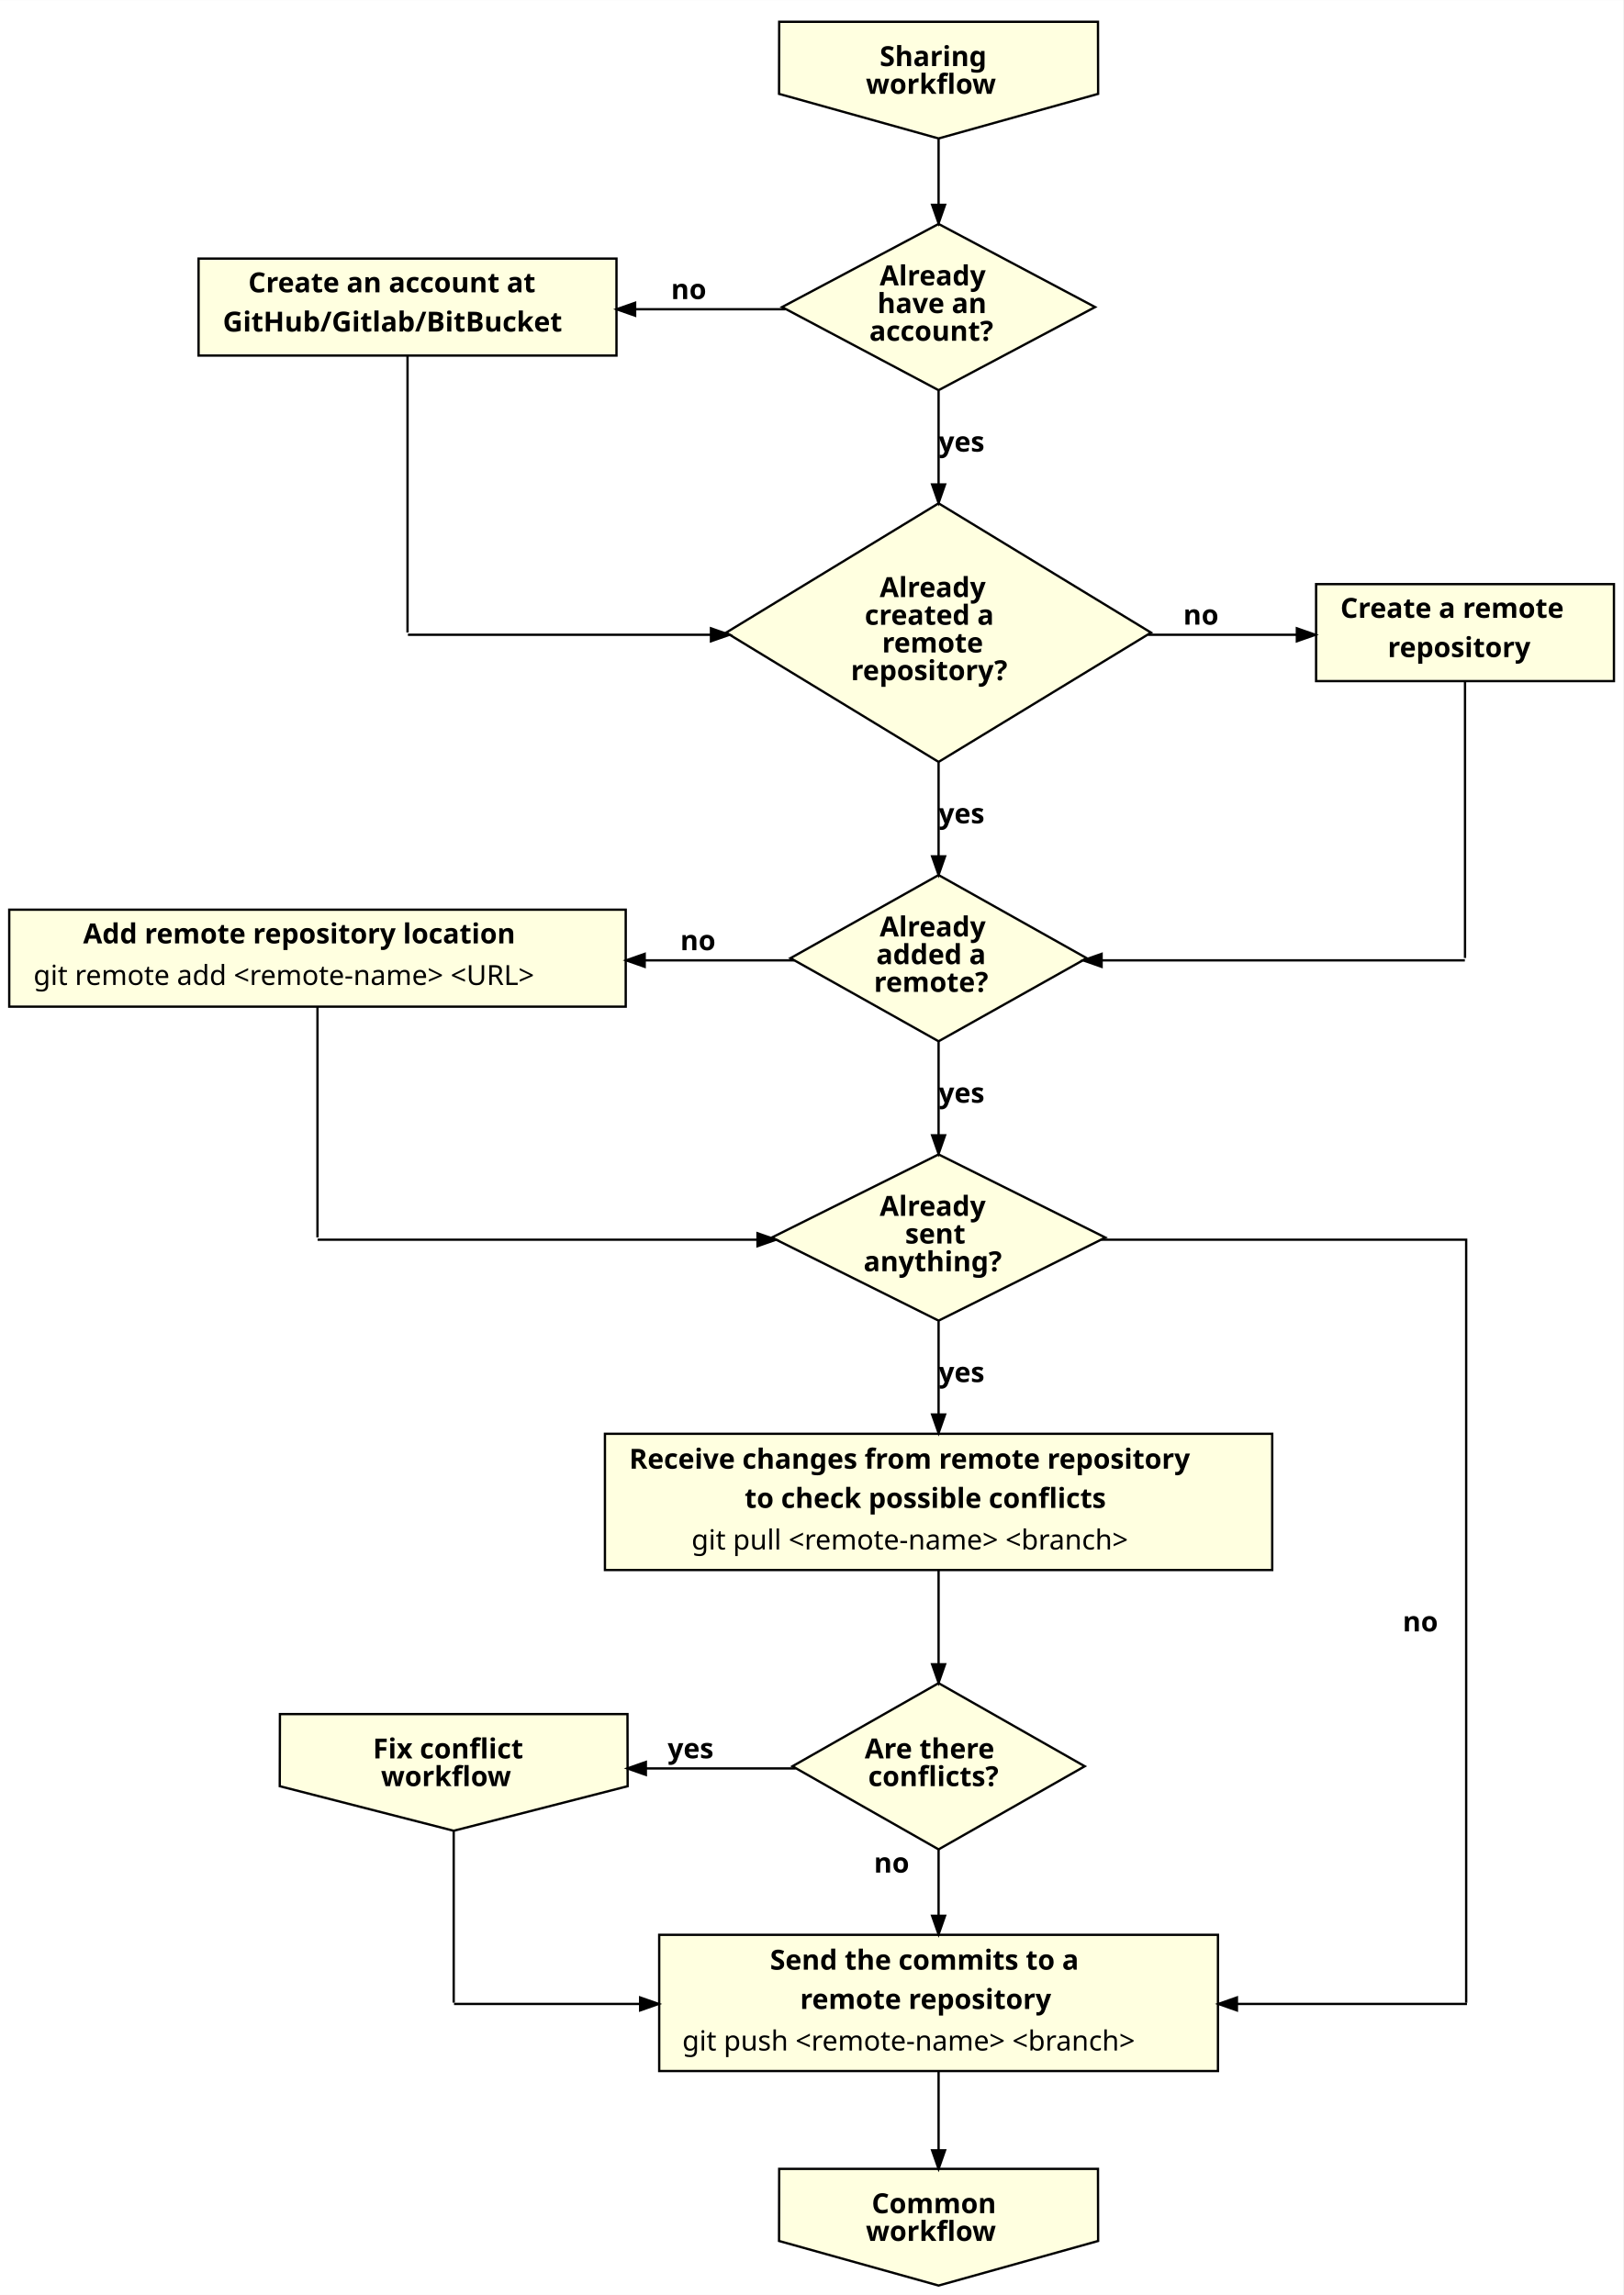
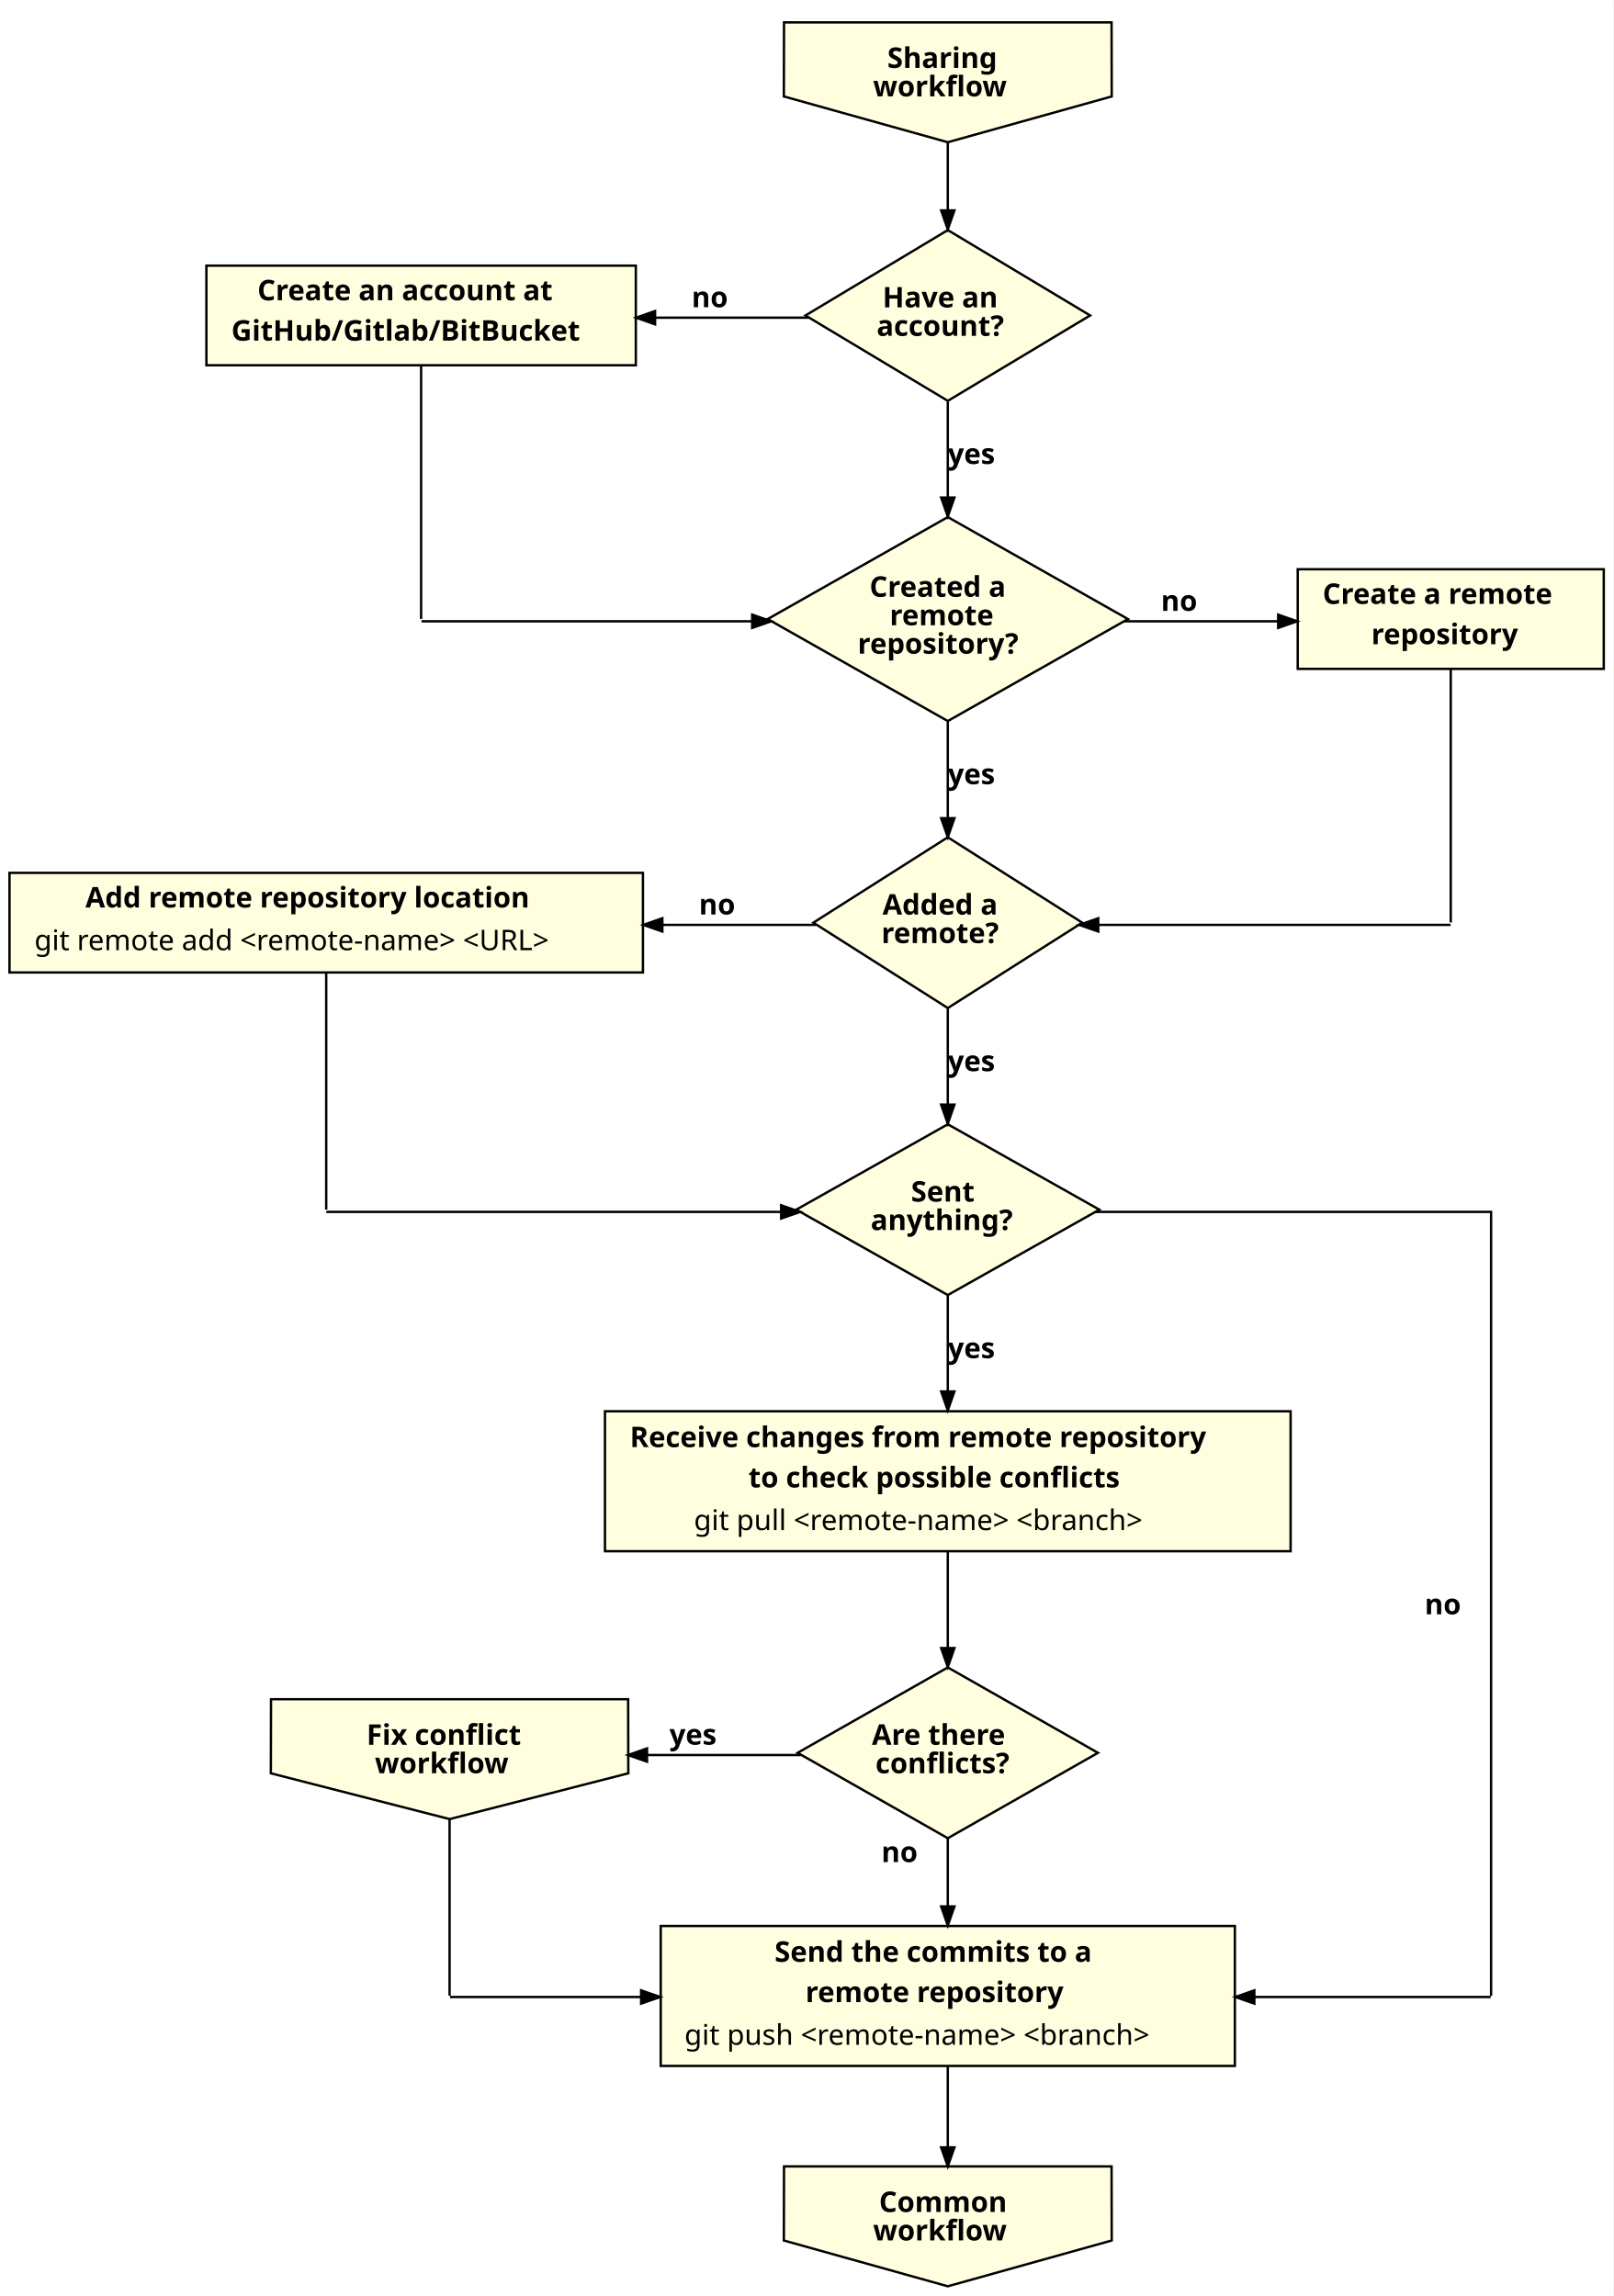
- <svg xmlns="http://www.w3.org/2000/svg" width="703pt" height="994pt" viewBox="0.00 0.00 703.00 993.88">
-   <g id="graph0" class="graph" transform="scale(1 1) rotate(0) translate(4 989.876)">
-     <polygon fill="white" stroke="none" points="-4,4 -4,-989.876 699,-989.876 699,4 -4,4" />
+ <svg xmlns="http://www.w3.org/2000/svg" width="680pt" height="968pt" viewBox="0.00 0.00 680.00 967.88">
+   <g id="graph0" class="graph" transform="scale(1 1) rotate(0) translate(4 963.876)">
+     <polygon fill="white" stroke="none" points="-4,4 -4,-963.876 676,-963.876 676,4 -4,4" />
    <g id="node1" class="node">
-       <polygon fill="lightyellow" stroke="black" points="333.403,-949.274 402.5,-929.969 471.597,-949.274 471.533,-980.509 333.467,-980.509 333.403,-949.274" />
-       <text text-anchor="start" x="377" y="-961.307" font-family="Verdana" font-weight="bold" font-size="12.00">Sharing</text>
-       <text text-anchor="start" x="371" y="-949.307" font-family="Verdana" font-weight="bold" font-size="12.00">workflow</text>
+       <polygon fill="lightyellow" stroke="black" points="326.403,-923.274 395.5,-903.969 464.597,-923.274 464.533,-954.509 326.467,-954.509 326.403,-923.274" />
+       <text text-anchor="start" x="370" y="-935.307" font-family="Verdana" font-weight="bold" font-size="12.00">Sharing</text>
+       <text text-anchor="start" x="364" y="-923.307" font-family="Verdana" font-weight="bold" font-size="12.00">workflow</text>
    </g>
    <g id="node3" class="node">
-       <polygon fill="lightyellow" stroke="black" points="402.5,-892.938 334.714,-856.938 402.5,-820.938 470.286,-856.938 402.5,-892.938" />
-       <text text-anchor="start" x="377" y="-866.338" font-family="Verdana" font-weight="bold" font-size="12.00">Already</text>
-       <text text-anchor="start" x="376" y="-854.338" font-family="Verdana" font-weight="bold" font-size="12.00">have an</text>
-       <text text-anchor="start" x="372.5" y="-842.338" font-family="Verdana" font-weight="bold" font-size="12.00">account?</text>
+       <polygon fill="lightyellow" stroke="black" points="395.5,-866.938 335.518,-830.938 395.5,-794.938 455.482,-830.938 395.5,-866.938" />
+       <text text-anchor="start" x="368" y="-834.338" font-family="Verdana" font-weight="bold" font-size="12.00">Have an</text>
+       <text text-anchor="start" x="365.5" y="-822.338" font-family="Verdana" font-weight="bold" font-size="12.00">account?</text>
    </g>
    <g id="edge1" class="edge">
-       <path fill="none" stroke="black" d="M402.5,-929.782C402.5,-929.782 402.5,-901.232 402.5,-901.232" />
-       <polygon fill="black" stroke="black" points="405.3,-901.232 402.5,-893.232 399.7,-901.232 405.3,-901.232" />
+       <path fill="none" stroke="black" d="M395.5,-903.782C395.5,-903.782 395.5,-875.232 395.5,-875.232" />
+       <polygon fill="black" stroke="black" points="398.3,-875.232 395.5,-867.232 392.7,-875.232 398.3,-875.232" />
    </g>
    <g id="node2" class="node">
-       <polygon fill="lightyellow" stroke="black" points="333.403,-19.336 402.5,-0.031 471.597,-19.336 471.533,-50.571 333.467,-50.571 333.403,-19.336" />
-       <text text-anchor="start" x="373.5" y="-31.369" font-family="Verdana" font-weight="bold" font-size="12.00">Common</text>
-       <text text-anchor="start" x="371" y="-19.369" font-family="Verdana" font-weight="bold" font-size="12.00">workflow</text>
+       <polygon fill="lightyellow" stroke="black" points="326.403,-19.336 395.5,-0.031 464.597,-19.336 464.533,-50.571 326.467,-50.571 326.403,-19.336" />
+       <text text-anchor="start" x="366.5" y="-31.369" font-family="Verdana" font-weight="bold" font-size="12.00">Common</text>
+       <text text-anchor="start" x="364" y="-19.369" font-family="Verdana" font-weight="bold" font-size="12.00">workflow</text>
    </g>
    <g id="node4" class="node">
-       <polygon fill="lightyellow" stroke="black" points="402.5,-771.938 310.5,-715.938 402.5,-659.938 494.5,-715.938 402.5,-771.938" />
-       <text text-anchor="start" x="377" y="-731.338" font-family="Verdana" font-weight="bold" font-size="12.00">Already</text>
-       <text text-anchor="start" x="370.5" y="-719.338" font-family="Verdana" font-weight="bold" font-size="12.00">created a</text>
-       <text text-anchor="start" x="378" y="-707.338" font-family="Verdana" font-weight="bold" font-size="12.00">remote</text>
-       <text text-anchor="start" x="364.5" y="-695.338" font-family="Verdana" font-weight="bold" font-size="12.00">repository?</text>
+       <polygon fill="lightyellow" stroke="black" points="395.5,-745.938 319.572,-702.938 395.5,-659.938 471.428,-702.938 395.5,-745.938" />
+       <text text-anchor="start" x="362.5" y="-712.338" font-family="Verdana" font-weight="bold" font-size="12.00">Created a</text>
+       <text text-anchor="start" x="371" y="-700.338" font-family="Verdana" font-weight="bold" font-size="12.00">remote</text>
+       <text text-anchor="start" x="357.5" y="-688.338" font-family="Verdana" font-weight="bold" font-size="12.00">repository?</text>
    </g>
    <g id="edge2" class="edge">
-       <path fill="none" stroke="black" d="M402.5,-820.627C402.5,-820.627 402.5,-780.11 402.5,-780.11" />
-       <polygon fill="black" stroke="black" points="405.3,-780.11 402.5,-772.11 399.7,-780.11 405.3,-780.11" />
-       <text text-anchor="start" x="402.5" y="-794.338" font-family="Verdana" font-weight="bold" font-size="12.00">   yes</text>
+       <path fill="none" stroke="black" d="M395.5,-794.601C395.5,-794.601 395.5,-754.173 395.5,-754.173" />
+       <polygon fill="black" stroke="black" points="398.3,-754.173 395.5,-746.173 392.7,-754.173 398.3,-754.173" />
+       <text text-anchor="start" x="395.5" y="-768.338" font-family="Verdana" font-weight="bold" font-size="12.00">   yes</text>
    </g>
    <g id="node5" class="node">
-       <polygon fill="lightyellow" stroke="black" points="402.5,-610.938 338.361,-574.938 402.5,-538.938 466.639,-574.938 402.5,-610.938" />
-       <text text-anchor="start" x="377" y="-584.338" font-family="Verdana" font-weight="bold" font-size="12.00">Already</text>
-       <text text-anchor="start" x="375.5" y="-572.338" font-family="Verdana" font-weight="bold" font-size="12.00">added a</text>
-       <text text-anchor="start" x="374.5" y="-560.338" font-family="Verdana" font-weight="bold" font-size="12.00">remote?</text>
+       <polygon fill="lightyellow" stroke="black" points="395.5,-610.938 338.833,-574.938 395.5,-538.938 452.167,-574.938 395.5,-610.938" />
+       <text text-anchor="start" x="368" y="-578.338" font-family="Verdana" font-weight="bold" font-size="12.00">Added a</text>
+       <text text-anchor="start" x="367.5" y="-566.338" font-family="Verdana" font-weight="bold" font-size="12.00">remote?</text>
    </g>
    <g id="edge3" class="edge">
-       <path fill="none" stroke="black" d="M402.5,-659.806C402.5,-659.806 402.5,-619.019 402.5,-619.019" />
-       <polygon fill="black" stroke="black" points="405.3,-619.019 402.5,-611.019 399.7,-619.019 405.3,-619.019" />
-       <text text-anchor="start" x="402.5" y="-633.338" font-family="Verdana" font-weight="bold" font-size="12.00">   yes</text>
+       <path fill="none" stroke="black" d="M395.5,-659.603C395.5,-659.603 395.5,-618.987 395.5,-618.987" />
+       <polygon fill="black" stroke="black" points="398.3,-618.987 395.5,-610.987 392.7,-618.987 398.3,-618.987" />
+       <text text-anchor="start" x="395.5" y="-633.338" font-family="Verdana" font-weight="bold" font-size="12.00">   yes</text>
    </g>
    <g id="node18" class="node">
-       <polygon fill="lightyellow" stroke="black" points="695,-736.938 566,-736.938 566,-694.938 695,-694.938 695,-736.938" />
-       <text text-anchor="start" x="576.5" y="-722.338" font-family="Verdana" font-weight="bold" font-size="12.00">Create a remote</text>
-       <text text-anchor="start" x="597" y="-705.338" font-family="Verdana" font-weight="bold" font-size="12.00">repository</text>
+       <polygon fill="lightyellow" stroke="black" points="672,-723.938 543,-723.938 543,-681.938 672,-681.938 672,-723.938" />
+       <text text-anchor="start" x="553.5" y="-709.338" font-family="Verdana" font-weight="bold" font-size="12.00">Create a remote</text>
+       <text text-anchor="start" x="574" y="-692.338" font-family="Verdana" font-weight="bold" font-size="12.00">repository</text>
    </g>
    <g id="edge20" class="edge">
-       <path fill="none" stroke="black" d="M493.267,-715C493.267,-715 557.671,-715 557.671,-715" />
-       <polygon fill="black" stroke="black" points="557.671,-717.8 565.671,-715 557.671,-712.2 557.671,-717.8" />
-       <text text-anchor="start" x="508.469" y="-719.4" font-family="Verdana" font-weight="bold" font-size="12.00">no</text>
+       <path fill="none" stroke="black" d="M469.945,-702C469.945,-702 534.751,-702 534.751,-702" />
+       <polygon fill="black" stroke="black" points="534.751,-704.8 542.751,-702 534.751,-699.2 534.751,-704.8" />
+       <text text-anchor="start" x="485.348" y="-706.4" font-family="Verdana" font-weight="bold" font-size="12.00">no</text>
    </g>
    <g id="node6" class="node">
-       <polygon fill="lightyellow" stroke="black" points="402.5,-489.938 330.281,-453.938 402.5,-417.938 474.719,-453.938 402.5,-489.938" />
-       <text text-anchor="start" x="377" y="-463.338" font-family="Verdana" font-weight="bold" font-size="12.00">Already</text>
-       <text text-anchor="start" x="388" y="-451.338" font-family="Verdana" font-weight="bold" font-size="12.00">sent</text>
-       <text text-anchor="start" x="370" y="-439.338" font-family="Verdana" font-weight="bold" font-size="12.00">anything?</text>
+       <polygon fill="lightyellow" stroke="black" points="395.5,-489.938 331.625,-453.938 395.5,-417.938 459.375,-453.938 395.5,-489.938" />
+       <text text-anchor="start" x="380" y="-457.338" font-family="Verdana" font-weight="bold" font-size="12.00">Sent</text>
+       <text text-anchor="start" x="363" y="-445.338" font-family="Verdana" font-weight="bold" font-size="12.00">anything?</text>
    </g>
    <g id="edge4" class="edge">
-       <path fill="none" stroke="black" d="M402.5,-538.634C402.5,-538.634 402.5,-498.216 402.5,-498.216" />
-       <polygon fill="black" stroke="black" points="405.3,-498.216 402.5,-490.216 399.7,-498.216 405.3,-498.216" />
-       <text text-anchor="start" x="402.5" y="-512.338" font-family="Verdana" font-weight="bold" font-size="12.00">   yes</text>
+       <path fill="none" stroke="black" d="M395.5,-538.634C395.5,-538.634 395.5,-498.216 395.5,-498.216" />
+       <polygon fill="black" stroke="black" points="398.3,-498.216 395.5,-490.216 392.7,-498.216 398.3,-498.216" />
+       <text text-anchor="start" x="395.5" y="-512.338" font-family="Verdana" font-weight="bold" font-size="12.00">   yes</text>
    </g>
    <g id="edge22" class="edge">
-       <path fill="none" stroke="black" d="M473.104,-574C473.104,-574 630.429,-574 630.429,-574" />
-       <polygon fill="black" stroke="black" points="473.104,-571.2 465.104,-574 473.104,-576.8 473.104,-571.2" />
+       <path fill="none" stroke="black" d="M458.924,-574C458.924,-574 607.432,-574 607.432,-574" />
+       <polygon fill="black" stroke="black" points="458.924,-571.2 450.924,-574 458.924,-576.8 458.924,-571.2" />
    </g>
    <g id="node8" class="node">
-       <polygon fill="lightyellow" stroke="black" points="547,-368.938 258,-368.938 258,-309.938 547,-309.938 547,-368.938" />
-       <text text-anchor="start" x="268.5" y="-353.838" font-family="Verdana" font-weight="bold" font-size="12.00">Receive changes from remote repository</text>
-       <text text-anchor="start" x="318.5" y="-336.838" font-family="Verdana" font-weight="bold" font-size="12.00">to check possible conflicts</text>
-       <text text-anchor="start" x="295.5" y="-318.838" font-family="Verdana" font-size="12.00">git pull &lt;remote-name&gt; &lt;branch&gt;</text>
+       <polygon fill="lightyellow" stroke="black" points="540,-368.938 251,-368.938 251,-309.938 540,-309.938 540,-368.938" />
+       <text text-anchor="start" x="261.5" y="-353.838" font-family="Verdana" font-weight="bold" font-size="12.00">Receive changes from remote repository</text>
+       <text text-anchor="start" x="311.5" y="-336.838" font-family="Verdana" font-weight="bold" font-size="12.00">to check possible conflicts</text>
+       <text text-anchor="start" x="288.5" y="-318.838" font-family="Verdana" font-size="12.00">git pull &lt;remote-name&gt; &lt;branch&gt;</text>
    </g>
    <g id="edge5" class="edge">
-       <path fill="none" stroke="black" d="M402.5,-417.71C402.5,-417.71 402.5,-377.297 402.5,-377.297" />
-       <polygon fill="black" stroke="black" points="405.3,-377.297 402.5,-369.297 399.7,-377.297 405.3,-377.297" />
-       <text text-anchor="start" x="402.5" y="-391.338" font-family="Verdana" font-weight="bold" font-size="12.00">   yes</text>
+       <path fill="none" stroke="black" d="M395.5,-417.71C395.5,-417.71 395.5,-377.297 395.5,-377.297" />
+       <polygon fill="black" stroke="black" points="398.3,-377.297 395.5,-369.297 392.7,-377.297 398.3,-377.297" />
+       <text text-anchor="start" x="395.5" y="-391.338" font-family="Verdana" font-weight="bold" font-size="12.00">   yes</text>
    </g>
    <g id="node7" class="node">
-       <polygon fill="lightyellow" stroke="black" points="402.5,-260.938 339.203,-224.938 402.5,-188.938 465.797,-224.938 402.5,-260.938" />
-       <text text-anchor="start" x="370.5" y="-228.338" font-family="Verdana" font-weight="bold" font-size="12.00">Are there</text>
-       <text text-anchor="start" x="372" y="-216.338" font-family="Verdana" font-weight="bold" font-size="12.00">conflicts?</text>
+       <polygon fill="lightyellow" stroke="black" points="395.5,-260.938 332.203,-224.938 395.5,-188.938 458.797,-224.938 395.5,-260.938" />
+       <text text-anchor="start" x="363.5" y="-228.338" font-family="Verdana" font-weight="bold" font-size="12.00">Are there</text>
+       <text text-anchor="start" x="365" y="-216.338" font-family="Verdana" font-weight="bold" font-size="12.00">conflicts?</text>
    </g>
    <g id="node9" class="node">
-       <polygon fill="lightyellow" stroke="black" points="523.5,-151.938 281.5,-151.938 281.5,-92.938 523.5,-92.938 523.5,-151.938" />
-       <text text-anchor="start" x="329.5" y="-136.838" font-family="Verdana" font-weight="bold" font-size="12.00">Send the commits to a</text>
-       <text text-anchor="start" x="342.5" y="-119.838" font-family="Verdana" font-weight="bold" font-size="12.00">remote repository</text>
-       <text text-anchor="start" x="291.5" y="-101.838" font-family="Verdana" font-size="12.00">git push &lt;remote-name&gt; &lt;branch&gt;</text>
+       <polygon fill="lightyellow" stroke="black" points="516.5,-151.938 274.5,-151.938 274.5,-92.938 516.5,-92.938 516.5,-151.938" />
+       <text text-anchor="start" x="322.5" y="-136.838" font-family="Verdana" font-weight="bold" font-size="12.00">Send the commits to a</text>
+       <text text-anchor="start" x="335.5" y="-119.838" font-family="Verdana" font-weight="bold" font-size="12.00">remote repository</text>
+       <text text-anchor="start" x="284.5" y="-101.838" font-family="Verdana" font-size="12.00">git push &lt;remote-name&gt; &lt;branch&gt;</text>
    </g>
    <g id="edge7" class="edge">
-       <path fill="none" stroke="black" d="M402.5,-188.8C402.5,-188.8 402.5,-160.163 402.5,-160.163" />
-       <polygon fill="black" stroke="black" points="405.3,-160.163 402.5,-152.163 399.7,-160.163 405.3,-160.163" />
-       <text text-anchor="start" x="374.5" y="-178.882" font-family="Verdana" font-weight="bold" font-size="12.00">no   </text>
+       <path fill="none" stroke="black" d="M395.5,-188.8C395.5,-188.8 395.5,-160.163 395.5,-160.163" />
+       <polygon fill="black" stroke="black" points="398.3,-160.163 395.5,-152.163 392.7,-160.163 398.3,-160.163" />
+       <text text-anchor="start" x="367.5" y="-178.882" font-family="Verdana" font-weight="bold" font-size="12.00">no   </text>
    </g>
    <g id="edge6" class="edge">
-       <path fill="none" stroke="black" d="M402.5,-309.653C402.5,-309.653 402.5,-269.108 402.5,-269.108" />
-       <polygon fill="black" stroke="black" points="405.3,-269.108 402.5,-261.108 399.7,-269.108 405.3,-269.108" />
+       <path fill="none" stroke="black" d="M395.5,-309.653C395.5,-309.653 395.5,-269.108 395.5,-269.108" />
+       <polygon fill="black" stroke="black" points="398.3,-269.108 395.5,-261.108 392.7,-269.108 398.3,-269.108" />
    </g>
    <g id="edge8" class="edge">
-       <path fill="none" stroke="black" d="M402.5,-92.807C402.5,-92.807 402.5,-58.599 402.5,-58.599" />
-       <polygon fill="black" stroke="black" points="405.3,-58.599 402.5,-50.599 399.7,-58.599 405.3,-58.599" />
+       <path fill="none" stroke="black" d="M395.5,-92.807C395.5,-92.807 395.5,-58.599 395.5,-58.599" />
+       <polygon fill="black" stroke="black" points="398.3,-58.599 395.5,-50.599 392.7,-58.599 398.3,-58.599" />
    </g>
    <g id="edge9" class="edge">
-       <path fill="none" stroke="black" d="M531.706,-122C531.706,-122 631.347,-122 631.347,-122" />
-       <polygon fill="black" stroke="black" points="531.706,-119.2 523.706,-122 531.706,-124.8 531.706,-119.2" />
+       <path fill="none" stroke="black" d="M524.706,-122C524.706,-122 624.347,-122 624.347,-122" />
+       <polygon fill="black" stroke="black" points="524.706,-119.2 516.706,-122 524.706,-124.8 524.706,-119.2" />
    </g>
    <g id="edge21" class="edge">
-       <path fill="none" stroke="black" d="M630.5,-575.04C630.5,-578.251 630.5,-656.301 630.5,-694.824" />
+       <path fill="none" stroke="black" d="M607.5,-575.031C607.5,-577.892 607.5,-646.246 607.5,-681.828" />
    </g>
    <g id="edge10" class="edge">
-       <path fill="none" stroke="black" d="M631,-122.498C631,-127.583 631,-453 631,-453 631,-453 540.061,-453 472.922,-453" />
-       <text text-anchor="start" x="603.5" y="-283.338" font-family="Verdana" font-weight="bold" font-size="12.00">          no</text>
+       <path fill="none" stroke="black" d="M624.5,-122.498C624.5,-127.583 624.5,-453 624.5,-453 624.5,-453 525.584,-453 457.773,-453" />
+       <text text-anchor="start" x="596.5" y="-283.338" font-family="Verdana" font-weight="bold" font-size="12.00">          no</text>
    </g>
    <g id="node12" class="node">
-       <polygon fill="lightyellow" stroke="black" points="117.166,-216.305 192.5,-197 267.834,-216.305 267.764,-247.54 117.236,-247.54 117.166,-216.305" />
-       <text text-anchor="start" x="157.5" y="-228.338" font-family="Verdana" font-weight="bold" font-size="12.00">Fix conflict</text>
-       <text text-anchor="start" x="161" y="-216.338" font-family="Verdana" font-weight="bold" font-size="12.00">workflow</text>
+       <polygon fill="lightyellow" stroke="black" points="110.166,-216.305 185.5,-197 260.834,-216.305 260.764,-247.54 110.236,-247.54 110.166,-216.305" />
+       <text text-anchor="start" x="150.5" y="-228.338" font-family="Verdana" font-weight="bold" font-size="12.00">Fix conflict</text>
+       <text text-anchor="start" x="154" y="-216.338" font-family="Verdana" font-weight="bold" font-size="12.00">workflow</text>
    </g>
    <g id="edge17" class="edge">
-       <path fill="none" stroke="black" d="M275.722,-224C275.722,-224 340.588,-224 340.588,-224" />
-       <polygon fill="black" stroke="black" points="275.722,-221.2 267.722,-224 275.722,-226.8 275.722,-221.2" />
-       <text text-anchor="start" x="285.155" y="-228.4" font-family="Verdana" font-weight="bold" font-size="12.00">yes</text>
+       <path fill="none" stroke="black" d="M268.722,-224C268.722,-224 333.588,-224 333.588,-224" />
+       <polygon fill="black" stroke="black" points="268.722,-221.2 260.722,-224 268.722,-226.8 268.722,-221.2" />
+       <text text-anchor="start" x="278.155" y="-228.4" font-family="Verdana" font-weight="bold" font-size="12.00">yes</text>
    </g>
    <g id="edge18" class="edge">
-       <path fill="none" stroke="black" d="M192.5,-196.929C192.5,-167.53 192.5,-125.184 192.5,-122.566" />
+       <path fill="none" stroke="black" d="M185.5,-196.929C185.5,-167.53 185.5,-125.184 185.5,-122.566" />
    </g>
    <g id="node13" class="node">
-       <polygon fill="lightyellow" stroke="black" points="263,-877.938 82,-877.938 82,-835.938 263,-835.938 263,-877.938" />
-       <text text-anchor="start" x="103.5" y="-863.338" font-family="Verdana" font-weight="bold" font-size="12.00">Create an account at</text>
-       <text text-anchor="start" x="92.5" y="-846.338" font-family="Verdana" font-weight="bold" font-size="12.00">GitHub/Gitlab/BitBucket</text>
+       <polygon fill="lightyellow" stroke="black" points="264,-851.938 83,-851.938 83,-809.938 264,-809.938 264,-851.938" />
+       <text text-anchor="start" x="104.5" y="-837.338" font-family="Verdana" font-weight="bold" font-size="12.00">Create an account at</text>
+       <text text-anchor="start" x="93.5" y="-820.338" font-family="Verdana" font-weight="bold" font-size="12.00">GitHub/Gitlab/BitBucket</text>
    </g>
    <g id="edge11" class="edge">
-       <path fill="none" stroke="black" d="M271.072,-856C271.072,-856 336.178,-856 336.178,-856" />
-       <polygon fill="black" stroke="black" points="271.072,-853.2 263.072,-856 271.072,-858.8 271.072,-853.2" />
-       <text text-anchor="start" x="286.625" y="-860.4" font-family="Verdana" font-weight="bold" font-size="12.00">no</text>
+       <path fill="none" stroke="black" d="M272.116,-830C272.116,-830 336.947,-830 336.947,-830" />
+       <polygon fill="black" stroke="black" points="272.116,-827.2 264.116,-830 272.116,-832.8 272.116,-827.2" />
+       <text text-anchor="start" x="287.532" y="-834.4" font-family="Verdana" font-weight="bold" font-size="12.00">no</text>
    </g>
    <g id="edge12" class="edge">
-       <path fill="none" stroke="black" d="M172.5,-835.829C172.5,-797.109 172.5,-718.445 172.5,-715.997" />
+       <path fill="none" stroke="black" d="M173.5,-809.801C173.5,-774.014 173.5,-705.133 173.5,-702.989" />
    </g>
    <g id="node14" class="node">
      <polygon fill="lightyellow" stroke="black" points="267,-595.938 0,-595.938 0,-553.938 267,-553.938 267,-595.938" />
      <text text-anchor="start" x="32" y="-581.338" font-family="Verdana" font-weight="bold" font-size="12.00">Add remote repository location</text>
      <text text-anchor="start" x="10.5" y="-563.338" font-family="Verdana" font-size="12.00">git remote add &lt;remote-name&gt; &lt;URL&gt;</text>
    </g>
    <g id="edge14" class="edge">
-       <path fill="none" stroke="black" d="M275.212,-574C275.212,-574 340.027,-574 340.027,-574" />
-       <polygon fill="black" stroke="black" points="275.212,-571.2 267.212,-574 275.212,-576.8 275.212,-571.2" />
-       <text text-anchor="start" x="290.619" y="-578.4" font-family="Verdana" font-weight="bold" font-size="12.00">no</text>
+       <path fill="none" stroke="black" d="M275.186,-574C275.186,-574 340.004,-574 340.004,-574" />
+       <polygon fill="black" stroke="black" points="275.186,-571.2 267.186,-574 275.186,-576.8 275.186,-571.2" />
+       <text text-anchor="start" x="290.595" y="-578.4" font-family="Verdana" font-weight="bold" font-size="12.00">no</text>
    </g>
    <g id="edge15" class="edge">
      <path fill="none" stroke="black" d="M133.5,-553.861C133.5,-519.736 133.5,-455.97 133.5,-453.985" />
    </g>
    <g id="edge13" class="edge">
-       <path fill="none" stroke="black" d="M172.667,-715C172.667,-715 303.918,-715 303.918,-715" />
-       <polygon fill="black" stroke="black" points="303.918,-717.8 311.918,-715 303.918,-712.2 303.918,-717.8" />
+       <path fill="none" stroke="black" d="M173.661,-702C173.661,-702 313.056,-702 313.056,-702" />
+       <polygon fill="black" stroke="black" points="313.056,-704.8 321.056,-702 313.056,-699.2 313.056,-704.8" />
    </g>
    <g id="edge16" class="edge">
-       <path fill="none" stroke="black" d="M133.549,-453C133.549,-453 324.071,-453 324.071,-453" />
-       <polygon fill="black" stroke="black" points="324.071,-455.8 332.071,-453 324.07,-450.2 324.071,-455.8" />
+       <path fill="none" stroke="black" d="M133.548,-453C133.548,-453 325.262,-453 325.262,-453" />
+       <polygon fill="black" stroke="black" points="325.262,-455.8 333.262,-453 325.262,-450.2 325.262,-455.8" />
    </g>
    <g id="edge19" class="edge">
-       <path fill="none" stroke="black" d="M192.652,-122C192.652,-122 273.245,-122 273.245,-122" />
-       <polygon fill="black" stroke="black" points="273.245,-124.8 281.245,-122 273.245,-119.2 273.245,-124.8" />
+       <path fill="none" stroke="black" d="M185.652,-122C185.652,-122 266.245,-122 266.245,-122" />
+       <polygon fill="black" stroke="black" points="266.245,-124.8 274.245,-122 266.245,-119.2 266.245,-124.8" />
    </g>
  </g>
</svg>
